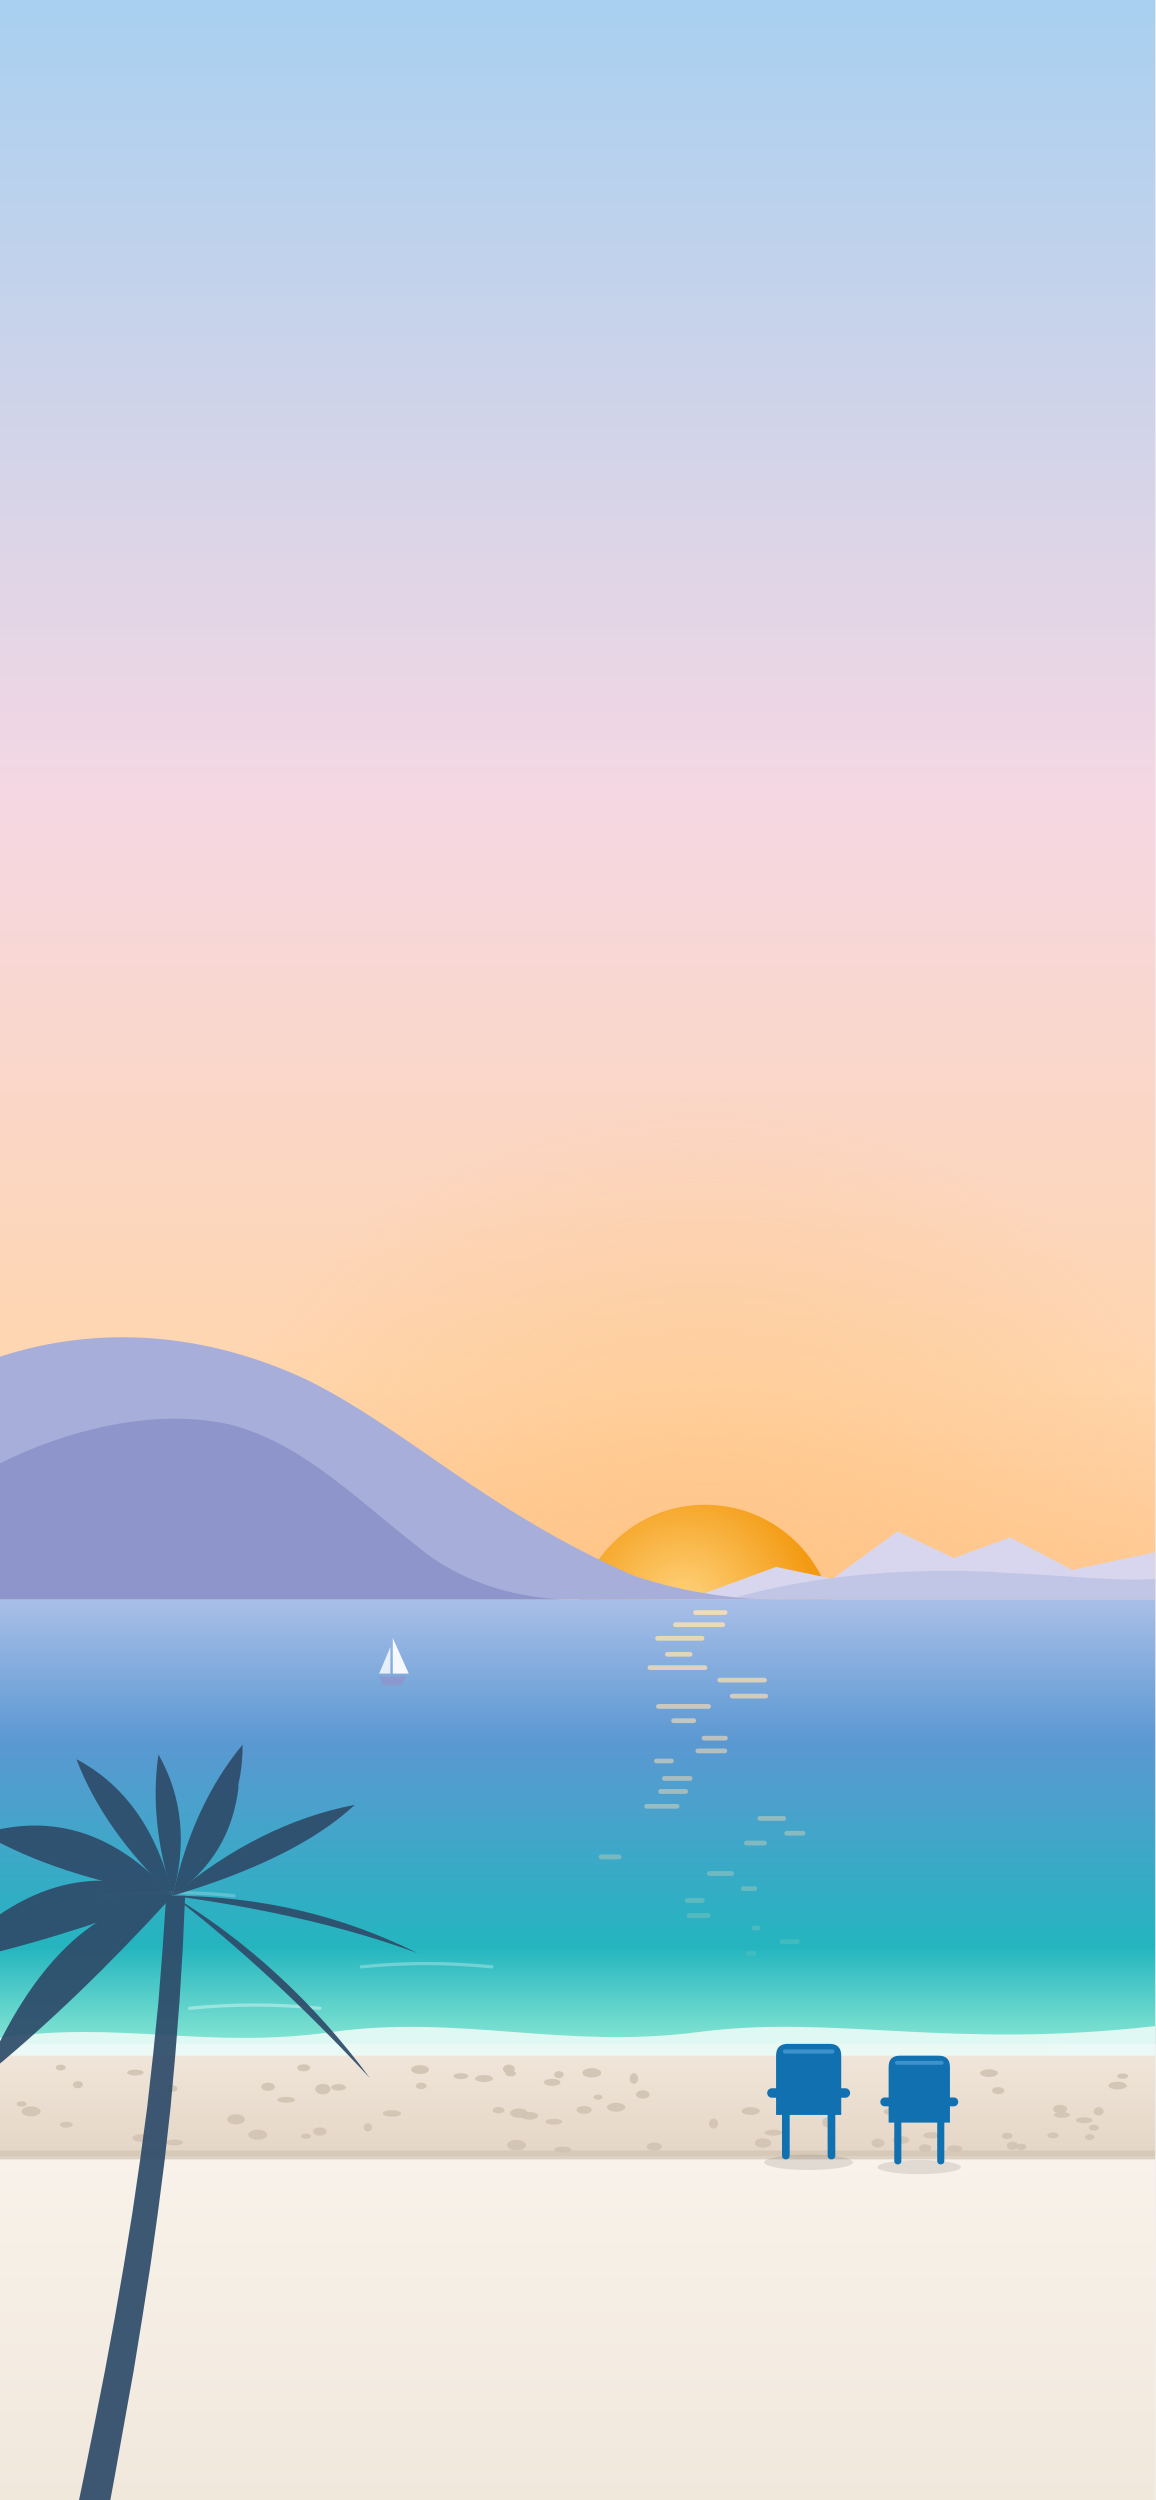
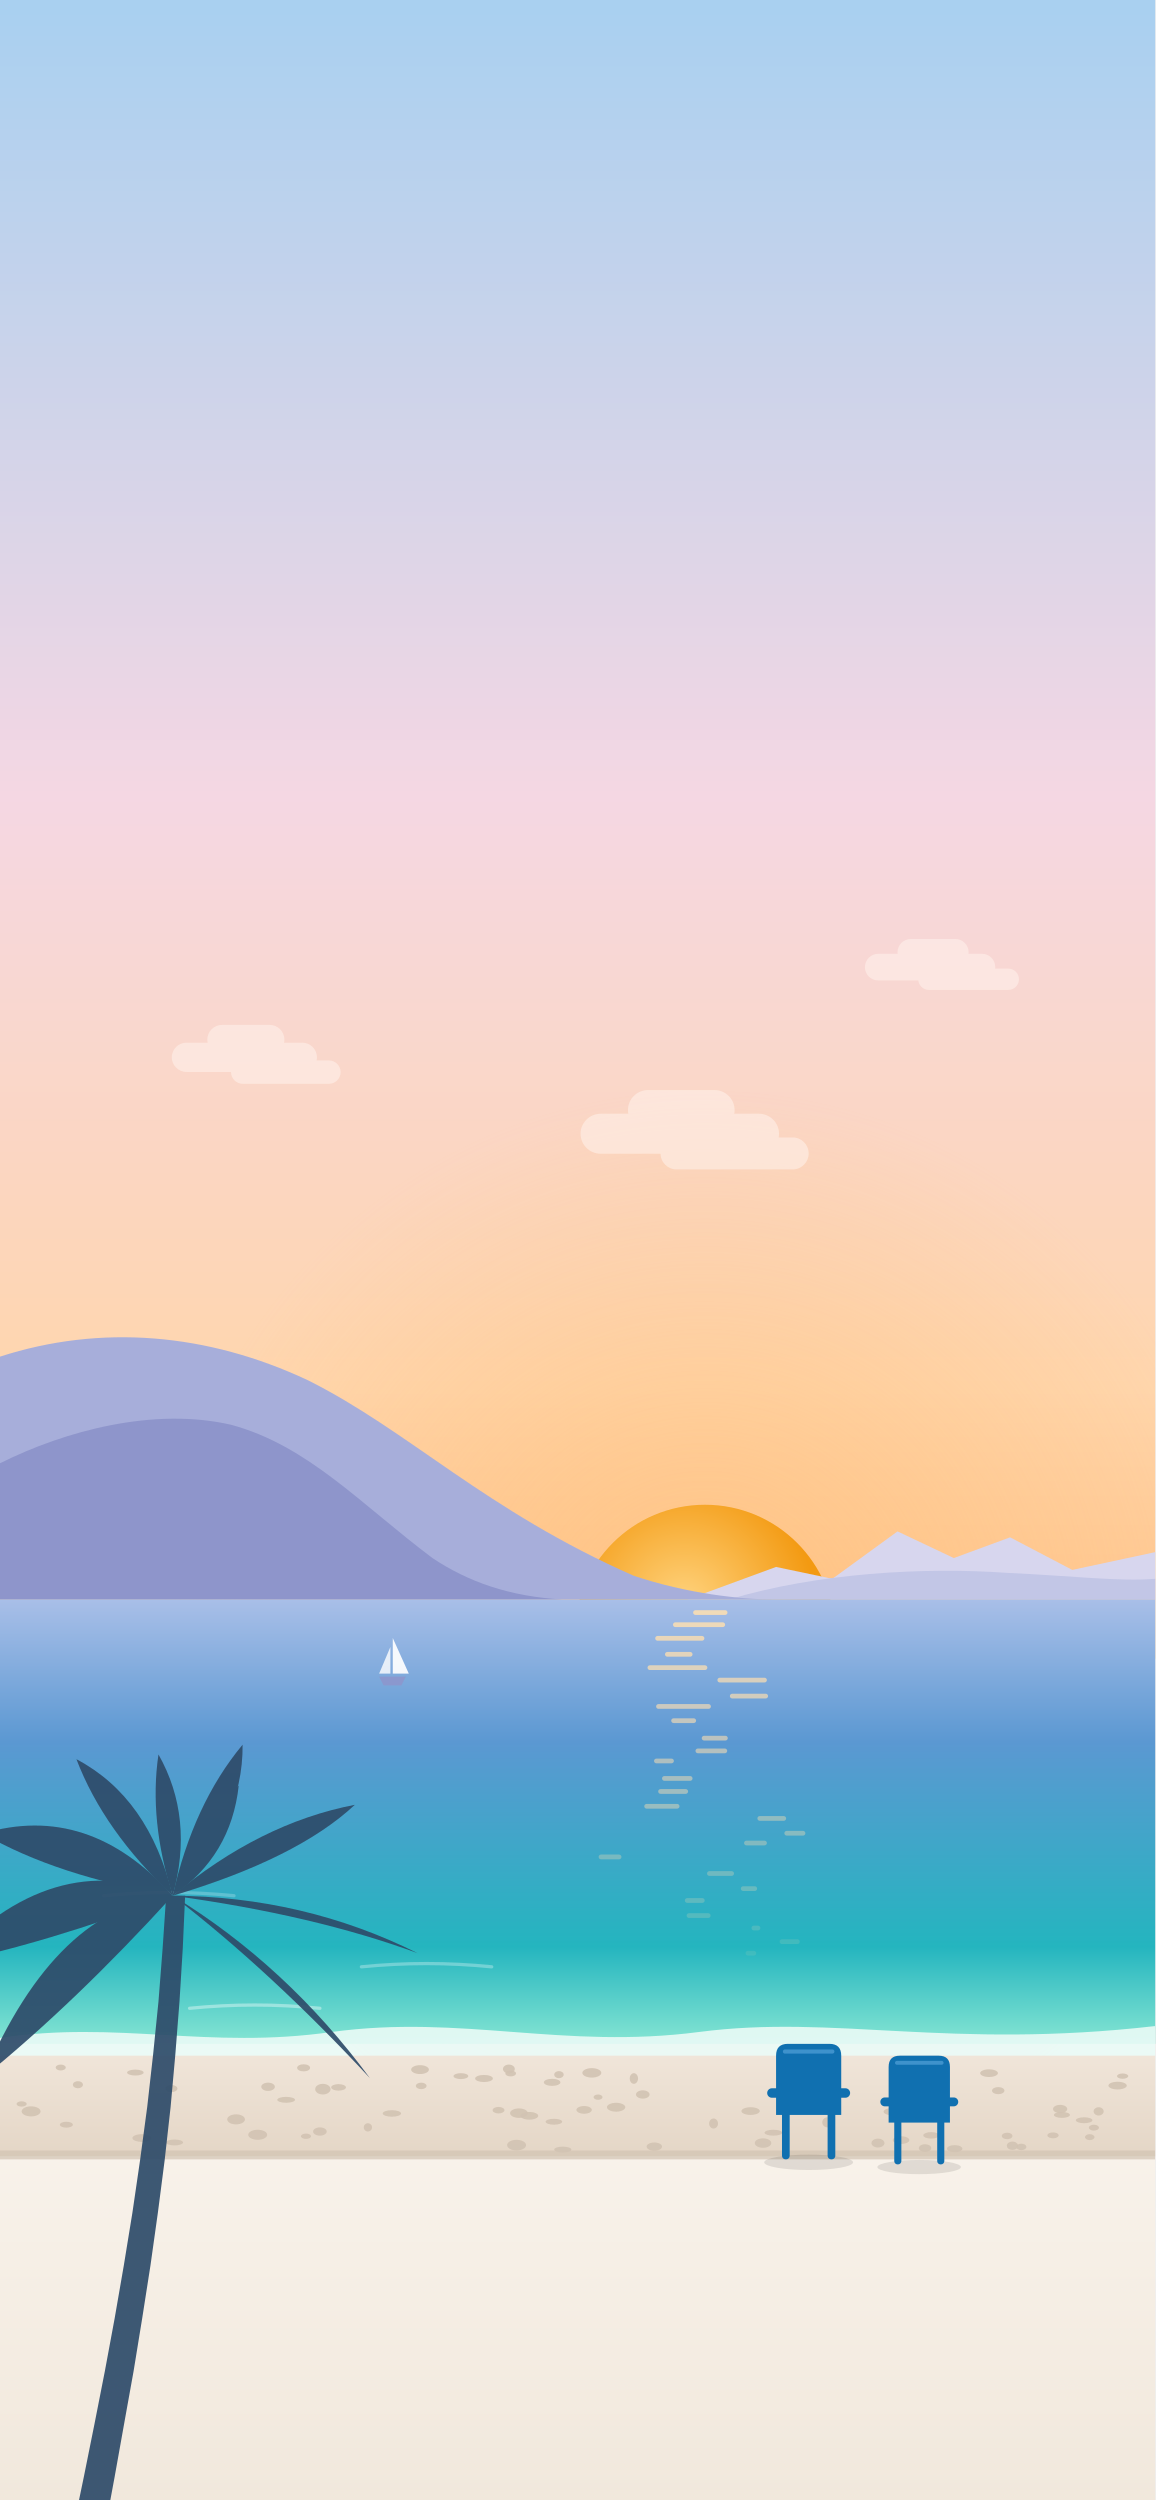
<svg xmlns="http://www.w3.org/2000/svg" viewBox="0 0 390 844" width="390" height="844" preserveAspectRatio="xMidYMid slice" role="img" aria-label="La Baie des Anges, aube">
  <defs>
    <linearGradient id="aube-sky" x1="0" y1="0" x2="0" y2="1">
      <stop offset="0" stop-color="#A9D0F0" />
      <stop offset="0.48" stop-color="#F5D7E3" />
      <stop offset="0.84" stop-color="#FFD6AD" />
      <stop offset="1" stop-color="#FFC48A" />
    </linearGradient>
    <linearGradient id="aube-sea" x1="0" y1="0" x2="0" y2="1">
      <stop offset="0" stop-color="#A9BFE8" />
      <stop offset="0.32" stop-color="#5B98D2" />
      <stop offset="0.78" stop-color="#24B5BF" />
      <stop offset="1" stop-color="#86E6D3" />
    </linearGradient>
    <linearGradient id="aube-beach" x1="0" y1="0" x2="0" y2="1">
      <stop offset="0" stop-color="#F0E5D9" />
      <stop offset="1" stop-color="#E4D6C6" />
    </linearGradient>
    <linearGradient id="aube-walk" x1="0" y1="0" x2="0" y2="1">
      <stop offset="0" stop-color="#F8F2EA" />
      <stop offset="1" stop-color="#F1E8DC" />
    </linearGradient>
    <radialGradient id="aube-glow">
      <stop offset="0" stop-color="#FFC07A" stop-opacity="0.62" />
      <stop offset="1" stop-color="#FFC07A" stop-opacity="0" />
    </radialGradient>
    <radialGradient id="aube-sun" cx=".42" cy=".38">
      <stop offset="0" stop-color="#FFD37E" />
      <stop offset="1" stop-color="#F39A12" />
    </radialGradient>
  </defs>
  <rect width="390" height="560" fill="url(#aube-sky)" />
-   <circle cx="238" cy="552" r="185" fill="url(#aube-glow)" />
-   <circle cx="238" cy="552" r="44" fill="url(#aube-sun)" />
+   <circle class="b-glow" cx="238" cy="552" r="185" fill="url(#aube-glow)" style="transform-origin:238px 552px" />
+   <circle class="b-sun" cx="238" cy="552" r="44" fill="url(#aube-sun)" />
+   <g class="b-cloud" fill="#FFF3EC" opacity="0.55">
+     <rect x="196" y="376" width="67" height="13.5" rx="6.8" />
+     <rect x="212" y="368" width="36" height="13.5" rx="6.8" />
+     <rect x="223" y="384" width="50" height="10.8" rx="5.4" />
+   </g>
+   <g class="b-cloud" fill="#FFF3EC" opacity="0.55">
+     <rect x="292" y="322" width="44" height="9.0" rx="4.5" />
+     <rect x="303" y="317" width="24" height="9.0" rx="4.5" />
+     <rect x="310" y="327" width="34" height="7.2" rx="3.6" />
+   </g>
+   <g class="b-cloud" fill="#FFF3EC" opacity="0.55">
+     <rect x="58" y="352" width="49" height="9.9" rx="5.0" />
+     <rect x="70" y="346" width="26" height="9.9" rx="5.0" />
+     <rect x="78" y="358" width="37" height="7.9" rx="4.0" />
+   </g>
  <path d="M232,540 L262,529 L281,533 L303,517 L322,526 L341,519 L362,530 L390,524 V540Z" fill="#D7D6EE" />
  <path d="M246,540 C276,531 312,529 340,531 C362,532 378,534 390,533 V540Z" fill="#C2C6E6" />
  <path d="M0,458 C34,447 70,450 104,466 C138,483 164,510 214,532 C232,538 250,540 262,540 H0Z" fill="#A7AEDA" />
  <path d="M0,494 C22,483 52,475 78,481 C104,488 122,508 146,526 C158,534 172,539 190,540 H0Z" fill="#8E95CB" />
  <rect y="540" width="390" height="150" fill="url(#aube-sea)" />
-   <rect x="234.0" y="543.6" width="11.6" height="1.6" rx=".8" fill="#FFE0B0" opacity="0.85" />
-   <rect x="227.2" y="547.7" width="17.6" height="1.6" rx=".8" fill="#FFE0B0" opacity="0.82" />
-   <rect x="221.2" y="552.3" width="16.6" height="1.6" rx=".8" fill="#FFE0B0" opacity="0.79" />
-   <rect x="224.5" y="557.7" width="9.3" height="1.6" rx=".8" fill="#FFE0B0" opacity="0.76" />
-   <rect x="218.6" y="562.2" width="20.2" height="1.6" rx=".8" fill="#FFE0B0" opacity="0.73" />
-   <rect x="242.2" y="566.4" width="16.7" height="1.6" rx=".8" fill="#FFE0B0" opacity="0.70" />
-   <rect x="246.4" y="571.8" width="12.9" height="1.6" rx=".8" fill="#FFE0B0" opacity="0.67" />
-   <rect x="221.5" y="575.3" width="18.5" height="1.6" rx=".8" fill="#FFE0B0" opacity="0.64" />
-   <rect x="226.6" y="580.1" width="8.4" height="1.6" rx=".8" fill="#FFE0B0" opacity="0.61" />
-   <rect x="236.9" y="586.0" width="8.8" height="1.6" rx=".8" fill="#FFE0B0" opacity="0.58" />
-   <rect x="234.8" y="590.3" width="10.7" height="1.6" rx=".8" fill="#FFE0B0" opacity="0.55" />
-   <rect x="220.8" y="593.7" width="6.7" height="1.6" rx=".8" fill="#FFE0B0" opacity="0.52" />
-   <rect x="223.5" y="599.6" width="10.3" height="1.6" rx=".8" fill="#FFE0B0" opacity="0.49" />
-   <rect x="222.2" y="604.0" width="10.1" height="1.6" rx=".8" fill="#FFE0B0" opacity="0.46" />
-   <rect x="217.5" y="609.0" width="11.9" height="1.6" rx=".8" fill="#FFE0B0" opacity="0.43" />
-   <rect x="255.7" y="613.1" width="9.7" height="1.6" rx=".8" fill="#FFE0B0" opacity="0.40" />
-   <rect x="264.8" y="618.1" width="7.1" height="1.6" rx=".8" fill="#FFE0B0" opacity="0.37" />
-   <rect x="251.2" y="621.4" width="7.7" height="1.6" rx=".8" fill="#FFE0B0" opacity="0.34" />
-   <rect x="202.1" y="626.1" width="7.7" height="1.6" rx=".8" fill="#FFE0B0" opacity="0.31" />
-   <rect x="238.7" y="631.7" width="9.1" height="1.6" rx=".8" fill="#FFE0B0" opacity="0.28" />
-   <rect x="250.1" y="636.8" width="5.5" height="1.6" rx=".8" fill="#FFE0B0" opacity="0.25" />
-   <rect x="231.2" y="640.8" width="6.7" height="1.6" rx=".8" fill="#FFE0B0" opacity="0.22" />
-   <rect x="231.8" y="645.9" width="8.1" height="1.6" rx=".8" fill="#FFE0B0" opacity="0.19" />
-   <rect x="253.7" y="650.1" width="3.0" height="1.6" rx=".8" fill="#FFE0B0" opacity="0.16" />
-   <rect x="263.2" y="654.7" width="6.8" height="1.6" rx=".8" fill="#FFE0B0" opacity="0.13" />
-   <rect x="251.7" y="658.6" width="3.6" height="1.6" rx=".8" fill="#FFE0B0" opacity="0.10" />
-   <path d="M128,566 L137,566 L135.5,569 L129.5,569Z" fill="#8E95CB" opacity=".85" />
-   <path d="M132.6,553 L132.6,565 L138,565Z" fill="#fff" opacity=".92" />
-   <path d="M131.8,556 L131.8,565 L128,565Z" fill="#fff" opacity=".8" />
-   <path d="M35,640 q22,-2.2 44,0" stroke="#fff" stroke-width="1.1" fill="none" stroke-linecap="round" opacity="0.22" />
-   <path d="M122,664 q22,-2.2 44,0" stroke="#fff" stroke-width="1.1" fill="none" stroke-linecap="round" opacity="0.30" />
-   <path d="M64,678 q22,-2.2 44,0" stroke="#fff" stroke-width="1.1" fill="none" stroke-linecap="round" opacity="0.38" />
+   <rect class="b-glit" x="234.0" y="543.6" width="11.6" height="1.6" rx=".8" fill="#FFE0B0" opacity="0.85" />
+   <rect class="b-glit" x="227.2" y="547.7" width="17.6" height="1.6" rx=".8" fill="#FFE0B0" opacity="0.82" />
+   <rect class="b-glit" x="221.2" y="552.3" width="16.6" height="1.6" rx=".8" fill="#FFE0B0" opacity="0.79" />
+   <rect class="b-glit" x="224.5" y="557.7" width="9.3" height="1.6" rx=".8" fill="#FFE0B0" opacity="0.76" />
+   <rect class="b-glit" x="218.6" y="562.2" width="20.2" height="1.6" rx=".8" fill="#FFE0B0" opacity="0.73" />
+   <rect class="b-glit" x="242.2" y="566.4" width="16.7" height="1.6" rx=".8" fill="#FFE0B0" opacity="0.70" />
+   <rect class="b-glit" x="246.4" y="571.8" width="12.9" height="1.6" rx=".8" fill="#FFE0B0" opacity="0.67" />
+   <rect class="b-glit" x="221.5" y="575.3" width="18.5" height="1.6" rx=".8" fill="#FFE0B0" opacity="0.64" />
+   <rect class="b-glit" x="226.6" y="580.1" width="8.4" height="1.6" rx=".8" fill="#FFE0B0" opacity="0.61" />
+   <rect class="b-glit" x="236.9" y="586.0" width="8.8" height="1.6" rx=".8" fill="#FFE0B0" opacity="0.58" />
+   <rect class="b-glit" x="234.8" y="590.3" width="10.7" height="1.6" rx=".8" fill="#FFE0B0" opacity="0.55" />
+   <rect class="b-glit" x="220.8" y="593.7" width="6.7" height="1.6" rx=".8" fill="#FFE0B0" opacity="0.52" />
+   <rect class="b-glit" x="223.5" y="599.6" width="10.3" height="1.6" rx=".8" fill="#FFE0B0" opacity="0.49" />
+   <rect class="b-glit" x="222.2" y="604.0" width="10.1" height="1.6" rx=".8" fill="#FFE0B0" opacity="0.46" />
+   <rect class="b-glit" x="217.5" y="609.0" width="11.9" height="1.6" rx=".8" fill="#FFE0B0" opacity="0.43" />
+   <rect class="b-glit" x="255.7" y="613.1" width="9.7" height="1.6" rx=".8" fill="#FFE0B0" opacity="0.40" />
+   <rect class="b-glit" x="264.8" y="618.1" width="7.1" height="1.6" rx=".8" fill="#FFE0B0" opacity="0.37" />
+   <rect class="b-glit" x="251.2" y="621.4" width="7.7" height="1.6" rx=".8" fill="#FFE0B0" opacity="0.34" />
+   <rect class="b-glit" x="202.1" y="626.1" width="7.7" height="1.6" rx=".8" fill="#FFE0B0" opacity="0.31" />
+   <rect class="b-glit" x="238.7" y="631.7" width="9.1" height="1.6" rx=".8" fill="#FFE0B0" opacity="0.28" />
+   <rect class="b-glit" x="250.1" y="636.8" width="5.5" height="1.6" rx=".8" fill="#FFE0B0" opacity="0.25" />
+   <rect class="b-glit" x="231.2" y="640.8" width="6.7" height="1.6" rx=".8" fill="#FFE0B0" opacity="0.22" />
+   <rect class="b-glit" x="231.8" y="645.9" width="8.1" height="1.6" rx=".8" fill="#FFE0B0" opacity="0.19" />
+   <rect class="b-glit" x="253.7" y="650.1" width="3.0" height="1.6" rx=".8" fill="#FFE0B0" opacity="0.16" />
+   <rect class="b-glit" x="263.2" y="654.7" width="6.8" height="1.6" rx=".8" fill="#FFE0B0" opacity="0.13" />
+   <rect class="b-glit" x="251.7" y="658.6" width="3.6" height="1.6" rx=".8" fill="#FFE0B0" opacity="0.10" />
+   <g class="b-boat">
+     <path d="M128,566 L137,566 L135.5,569 L129.5,569Z" fill="#8E95CB" opacity=".85" />
+     <path d="M132.6,553 L132.6,565 L138,565Z" fill="#fff" opacity=".92" />
+     <path d="M131.8,556 L131.8,565 L128,565Z" fill="#fff" opacity=".8" />
+   </g>
+   <path class="b-wave" d="M35,640 q22,-2.2 44,0" stroke="#fff" stroke-width="1.1" fill="none" stroke-linecap="round" opacity="0.22" />
+   <path class="b-wave" d="M122,664 q22,-2.2 44,0" stroke="#fff" stroke-width="1.1" fill="none" stroke-linecap="round" opacity="0.30" />
+   <path class="b-wave" d="M64,678 q22,-2.2 44,0" stroke="#fff" stroke-width="1.1" fill="none" stroke-linecap="round" opacity="0.38" />
  <path d="M0,688 C40,682 70,692 112,686 C156,680 190,692 236,686 C282,680 320,692 390,684 V700 H0Z" fill="#EAFBF6" opacity=".9" />
  <rect y="694" width="390" height="34" fill="url(#aube-beach)" />
  <ellipse cx="45.7" cy="699.7" rx="2.8" ry="1.0" fill="#D2C3B2" opacity=".9" />
  <ellipse cx="96.6" cy="708.9" rx="3.0" ry="1.0" fill="#D2C3B2" opacity=".9" />
  <ellipse cx="175.2" cy="713.4" rx="3.0" ry="1.6" fill="#D2C3B2" opacity=".9" />
  <ellipse cx="337.0" cy="705.8" rx="2.1" ry="1.2" fill="#D2C3B2" opacity=".9" />
  <ellipse cx="344.8" cy="724.8" rx="1.7" ry="1.1" fill="#D2C3B2" opacity=".9" />
  <ellipse cx="90.5" cy="704.5" rx="2.3" ry="1.4" fill="#D2C3B2" opacity=".9" />
  <ellipse cx="102.5" cy="698.1" rx="2.2" ry="1.2" fill="#D2C3B2" opacity=".9" />
  <ellipse cx="220.9" cy="724.7" rx="2.6" ry="1.4" fill="#D2C3B2" opacity=".9" />
  <ellipse cx="240.9" cy="716.9" rx="1.5" ry="1.7" fill="#D2C3B2" opacity=".9" />
  <ellipse cx="304.2" cy="722.5" rx="2.8" ry="1.3" fill="#D2C3B2" opacity=".9" />
  <ellipse cx="155.6" cy="700.9" rx="2.5" ry="1.0" fill="#D2C3B2" opacity=".9" />
  <ellipse cx="26.3" cy="703.8" rx="1.7" ry="1.2" fill="#D2C3B2" opacity=".9" />
  <ellipse cx="20.5" cy="698.0" rx="1.7" ry="1.0" fill="#D2C3B2" opacity=".9" />
  <ellipse cx="141.8" cy="698.7" rx="3.0" ry="1.5" fill="#D2C3B2" opacity=".9" />
  <ellipse cx="57.9" cy="705.1" rx="2.0" ry="1.2" fill="#D2C3B2" opacity=".9" />
  <ellipse cx="47.9" cy="721.8" rx="3.2" ry="1.3" fill="#D2C3B2" opacity=".9" />
  <ellipse cx="188.7" cy="700.4" rx="1.6" ry="1.2" fill="#D2C3B2" opacity=".9" />
  <ellipse cx="103.3" cy="721.2" rx="1.7" ry="0.9" fill="#D2C3B2" opacity=".9" />
  <ellipse cx="370.9" cy="712.8" rx="1.7" ry="1.4" fill="#D2C3B2" opacity=".9" />
  <ellipse cx="10.5" cy="712.8" rx="3.2" ry="1.7" fill="#D2C3B2" opacity=".9" />
  <ellipse cx="271.5" cy="705.3" rx="2.1" ry="1.1" fill="#D2C3B2" opacity=".9" />
  <ellipse cx="301.1" cy="712.9" rx="2.8" ry="1.2" fill="#D2C3B2" opacity=".9" />
  <ellipse cx="87.0" cy="720.7" rx="3.2" ry="1.7" fill="#D2C3B2" opacity=".9" />
  <ellipse cx="314.4" cy="720.9" rx="2.7" ry="1.1" fill="#D2C3B2" opacity=".9" />
  <ellipse cx="201.9" cy="708.0" rx="1.5" ry="0.9" fill="#D2C3B2" opacity=".9" />
  <ellipse cx="109.0" cy="705.3" rx="2.6" ry="1.8" fill="#D2C3B2" opacity=".9" />
  <ellipse cx="174.4" cy="724.2" rx="3.2" ry="1.8" fill="#D2C3B2" opacity=".9" />
  <ellipse cx="142.2" cy="704.2" rx="1.8" ry="1.1" fill="#D2C3B2" opacity=".9" />
  <ellipse cx="79.7" cy="715.5" rx="3.0" ry="1.7" fill="#D2C3B2" opacity=".9" />
  <ellipse cx="187.0" cy="716.3" rx="2.8" ry="1.0" fill="#D2C3B2" opacity=".9" />
  <ellipse cx="257.6" cy="723.5" rx="2.8" ry="1.6" fill="#D2C3B2" opacity=".9" />
  <ellipse cx="186.4" cy="703.0" rx="2.8" ry="1.2" fill="#D2C3B2" opacity=".9" />
  <ellipse cx="312.3" cy="725.2" rx="2.1" ry="1.3" fill="#D2C3B2" opacity=".9" />
  <ellipse cx="369.3" cy="718.3" rx="1.7" ry="1.0" fill="#D2C3B2" opacity=".9" />
  <ellipse cx="58.9" cy="723.3" rx="2.9" ry="1.0" fill="#D2C3B2" opacity=".9" />
  <ellipse cx="322.3" cy="725.4" rx="2.6" ry="1.2" fill="#D2C3B2" opacity=".9" />
  <ellipse cx="214.0" cy="701.7" rx="1.4" ry="1.8" fill="#D2C3B2" opacity=".9" />
  <ellipse cx="253.4" cy="712.7" rx="3.1" ry="1.3" fill="#D2C3B2" opacity=".9" />
  <ellipse cx="340.0" cy="721.1" rx="1.8" ry="1.1" fill="#D2C3B2" opacity=".9" />
  <ellipse cx="114.3" cy="704.7" rx="2.5" ry="1.1" fill="#D2C3B2" opacity=".9" />
  <ellipse cx="163.4" cy="701.7" rx="3.0" ry="1.2" fill="#D2C3B2" opacity=".9" />
  <ellipse cx="178.7" cy="714.3" rx="3.0" ry="1.3" fill="#D2C3B2" opacity=".9" />
  <ellipse cx="357.9" cy="712.0" rx="2.4" ry="1.4" fill="#D2C3B2" opacity=".9" />
  <ellipse cx="7.3" cy="710.3" rx="1.7" ry="0.9" fill="#D2C3B2" opacity=".9" />
  <ellipse cx="311.7" cy="702.8" rx="2.3" ry="1.6" fill="#D2C3B2" opacity=".9" />
  <ellipse cx="217.0" cy="707.1" rx="2.3" ry="1.4" fill="#D2C3B2" opacity=".9" />
  <ellipse cx="305.9" cy="701.0" rx="2.4" ry="1.1" fill="#D2C3B2" opacity=".9" />
  <ellipse cx="108.0" cy="719.6" rx="2.3" ry="1.4" fill="#D2C3B2" opacity=".9" />
  <ellipse cx="296.4" cy="723.5" rx="2.2" ry="1.5" fill="#D2C3B2" opacity=".9" />
  <ellipse cx="197.2" cy="712.3" rx="2.6" ry="1.3" fill="#D2C3B2" opacity=".9" />
  <ellipse cx="208.0" cy="711.4" rx="3.1" ry="1.5" fill="#D2C3B2" opacity=".9" />
  <ellipse cx="341.8" cy="724.4" rx="1.9" ry="1.4" fill="#D2C3B2" opacity=".9" />
  <ellipse cx="367.9" cy="721.5" rx="1.6" ry="1.0" fill="#D2C3B2" opacity=".9" />
  <ellipse cx="172.4" cy="700.0" rx="1.8" ry="1.0" fill="#D2C3B2" opacity=".9" />
  <ellipse cx="261.1" cy="720.0" rx="3.0" ry="1.0" fill="#D2C3B2" opacity=".9" />
  <ellipse cx="279.3" cy="716.5" rx="1.7" ry="1.7" fill="#D2C3B2" opacity=".9" />
  <ellipse cx="377.3" cy="704.1" rx="3.1" ry="1.3" fill="#D2C3B2" opacity=".9" />
  <ellipse cx="190.0" cy="725.7" rx="2.9" ry="1.0" fill="#D2C3B2" opacity=".9" />
  <ellipse cx="168.3" cy="712.4" rx="2.0" ry="1.1" fill="#D2C3B2" opacity=".9" />
  <ellipse cx="124.2" cy="718.2" rx="1.4" ry="1.4" fill="#D2C3B2" opacity=".9" />
  <ellipse cx="171.8" cy="698.5" rx="2.0" ry="1.5" fill="#D2C3B2" opacity=".9" />
  <ellipse cx="199.8" cy="699.8" rx="3.2" ry="1.6" fill="#D2C3B2" opacity=".9" />
  <ellipse cx="379.0" cy="700.9" rx="1.9" ry="0.9" fill="#D2C3B2" opacity=".9" />
  <ellipse cx="303.8" cy="705.6" rx="1.6" ry="1.3" fill="#D2C3B2" opacity=".9" />
  <ellipse cx="355.5" cy="720.9" rx="1.9" ry="1.0" fill="#D2C3B2" opacity=".9" />
  <ellipse cx="358.5" cy="714.0" rx="2.7" ry="1.0" fill="#D2C3B2" opacity=".9" />
  <ellipse cx="22.4" cy="717.3" rx="2.2" ry="1.0" fill="#D2C3B2" opacity=".9" />
  <ellipse cx="366.0" cy="715.8" rx="2.8" ry="1.0" fill="#D2C3B2" opacity=".9" />
  <ellipse cx="333.9" cy="699.9" rx="3.0" ry="1.3" fill="#D2C3B2" opacity=".9" />
  <ellipse cx="132.3" cy="713.5" rx="3.1" ry="1.1" fill="#D2C3B2" opacity=".9" />
  <rect y="728" width="390" height="116" fill="url(#aube-walk)" />
  <rect y="726" width="390" height="3" fill="#D2C3B2" opacity=".7" />
  <ellipse cx="273.0" cy="730.0" rx="15.0" ry="2.6" fill="#000" opacity=".10" />
  <rect x="264.0" y="712.0" width="2.6" height="17.0" rx="1.2" fill="#1070B0" />
  <rect x="279.4" y="712.0" width="2.6" height="17.0" rx="1.2" fill="#1070B0" />
  <rect x="259.0" y="705.0" width="28.0" height="3.2" rx="1.6" fill="#1070B0" />
  <path d="M262.0,694.0 Q262.0,690.0 266.0,690.0 H280.0 Q284.0,690.0 284.0,694.0 V714.0 H262.0Z" fill="#1070B0" />
  <path d="M265.0,692.6 H281.0" stroke="#4A9BD3" stroke-width="1.4" stroke-linecap="round" opacity=".8" />
  <ellipse cx="310.3" cy="731.6" rx="14.1" ry="2.4" fill="#000" opacity=".10" />
  <rect x="301.9" y="714.7" width="2.4" height="16.0" rx="1.1" fill="#1070B0" />
  <rect x="316.4" y="714.7" width="2.4" height="16.0" rx="1.1" fill="#1070B0" />
  <rect x="297.2" y="708.1" width="26.3" height="3.0" rx="1.5" fill="#1070B0" />
  <path d="M300.0,697.8 Q300.0,694.0 303.8,694.0 H316.9 Q320.7,694.0 320.7,697.8 V716.6 H300.0Z" fill="#1070B0" />
  <path d="M302.8,696.4 H317.9" stroke="#4A9BD3" stroke-width="1.3" stroke-linecap="round" opacity=".8" />
  <g fill="#2E4B69" opacity="0.92">
    <polygon points="24.6,854.0 28.3,836.2 31.9,818.3 35.4,800.5 38.7,782.7 41.8,764.8 44.7,747.0 47.3,729.2 49.7,711.3 51.7,693.5 53.5,675.7 54.9,657.8 56.1,640.0 62.5,640.0 61.7,657.8 60.6,675.7 59.2,693.5 57.6,711.3 55.6,729.2 53.3,747.0 50.8,764.8 48.0,782.7 45.1,800.5 41.9,818.3 38.7,836.2 35.4,854.0" />
-     <path d="M58.3,640.0 Q17.6,622.9 -19.0,663.1 Q14.8,656.4 58.3,640.0Z" />
-     <path d="M58.3,640.0 Q30.0,608.3 -5.8,619.0 Q19.2,633.5 58.3,640.0Z" />
-     <path d="M58.3,640.0 Q50.4,606.9 25.8,593.9 Q35.0,618.1 58.3,640.0Z" />
-     <path d="M58.3,640.0 Q65.6,613.7 53.5,592.3 Q50.2,614.5 58.3,640.0Z" />
-     <path d="M58.3,640.0 Q82.2,615.8 81.9,589.0 Q65.2,609.1 58.3,640.0Z" />
-     <path d="M58.3,640.0 Q100.3,627.5 119.8,609.3 Q87.6,615.5 58.3,640.0Z" />
-     <path d="M58.3,640.0 Q106.0,646.5 141.0,659.4 Q102.5,640.2 58.3,640.0Z" />
-     <path d="M58.3,640.0 Q91.2,665.3 124.9,701.6 Q96.9,663.6 58.3,640.0Z" />
-     <path d="M58.3,640.0 Q19.0,643.4 -5.6,701.3 Q25.4,676.1 58.3,640.0Z" />
-     <path d="M58.3,640.0 Q78.0,626.6 80.6,602.8 Q66.5,617.2 58.3,640.0Z" />
+     <g class="b-fronds" style="transform-origin:58.3px 640px">
+       <path d="M58.3,640.0 Q17.6,622.9 -19.0,663.1 Q14.8,656.4 58.3,640.0Z" />
+       <path d="M58.3,640.0 Q30.0,608.3 -5.8,619.0 Q19.2,633.5 58.3,640.0Z" />
+       <path d="M58.3,640.0 Q50.4,606.9 25.8,593.9 Q35.0,618.1 58.3,640.0Z" />
+       <path d="M58.3,640.0 Q65.6,613.7 53.5,592.3 Q50.2,614.5 58.3,640.0Z" />
+       <path d="M58.3,640.0 Q82.2,615.8 81.9,589.0 Q65.2,609.1 58.3,640.0Z" />
+       <path d="M58.3,640.0 Q100.3,627.5 119.8,609.3 Q87.6,615.5 58.3,640.0Z" />
+       <path d="M58.3,640.0 Q106.0,646.5 141.0,659.4 Q102.5,640.2 58.3,640.0Z" />
+       <path d="M58.3,640.0 Q91.2,665.3 124.9,701.6 Q96.9,663.6 58.3,640.0Z" />
+       <path d="M58.3,640.0 Q19.0,643.4 -5.6,701.3 Q25.4,676.1 58.3,640.0Z" />
+       <path d="M58.3,640.0 Q78.0,626.6 80.6,602.8 Q66.5,617.2 58.3,640.0Z" />
+     </g>
  </g>
</svg>
